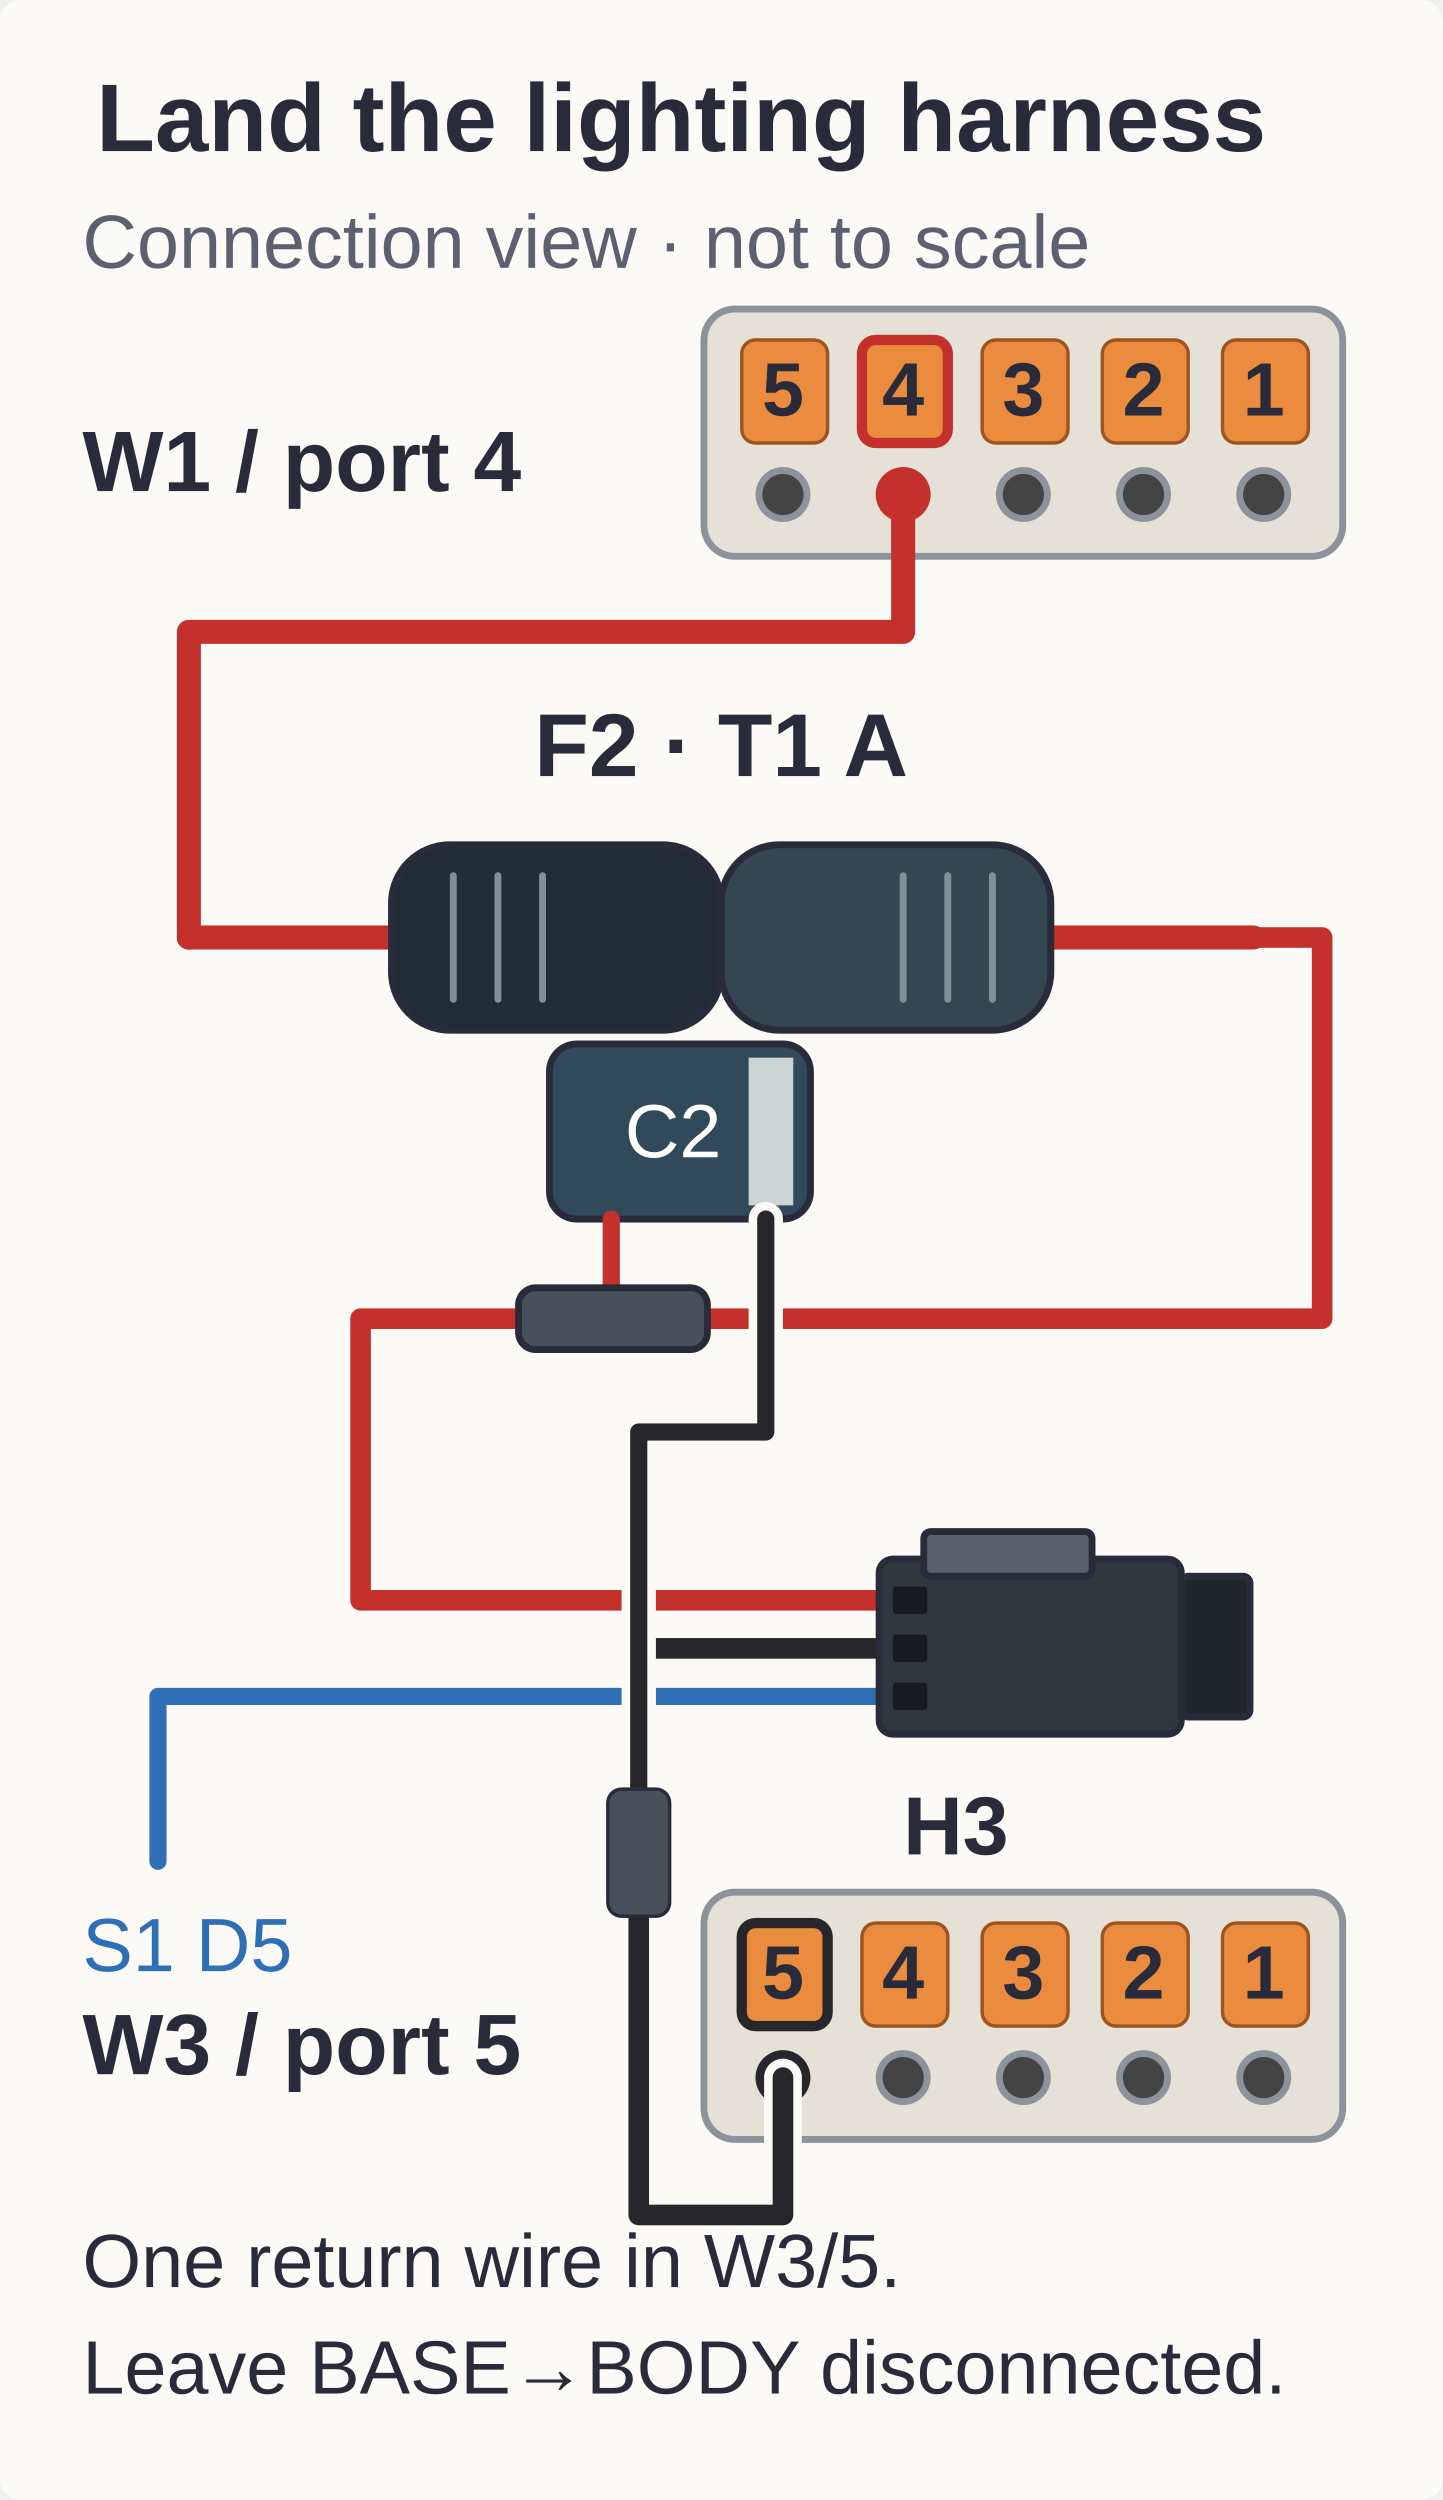
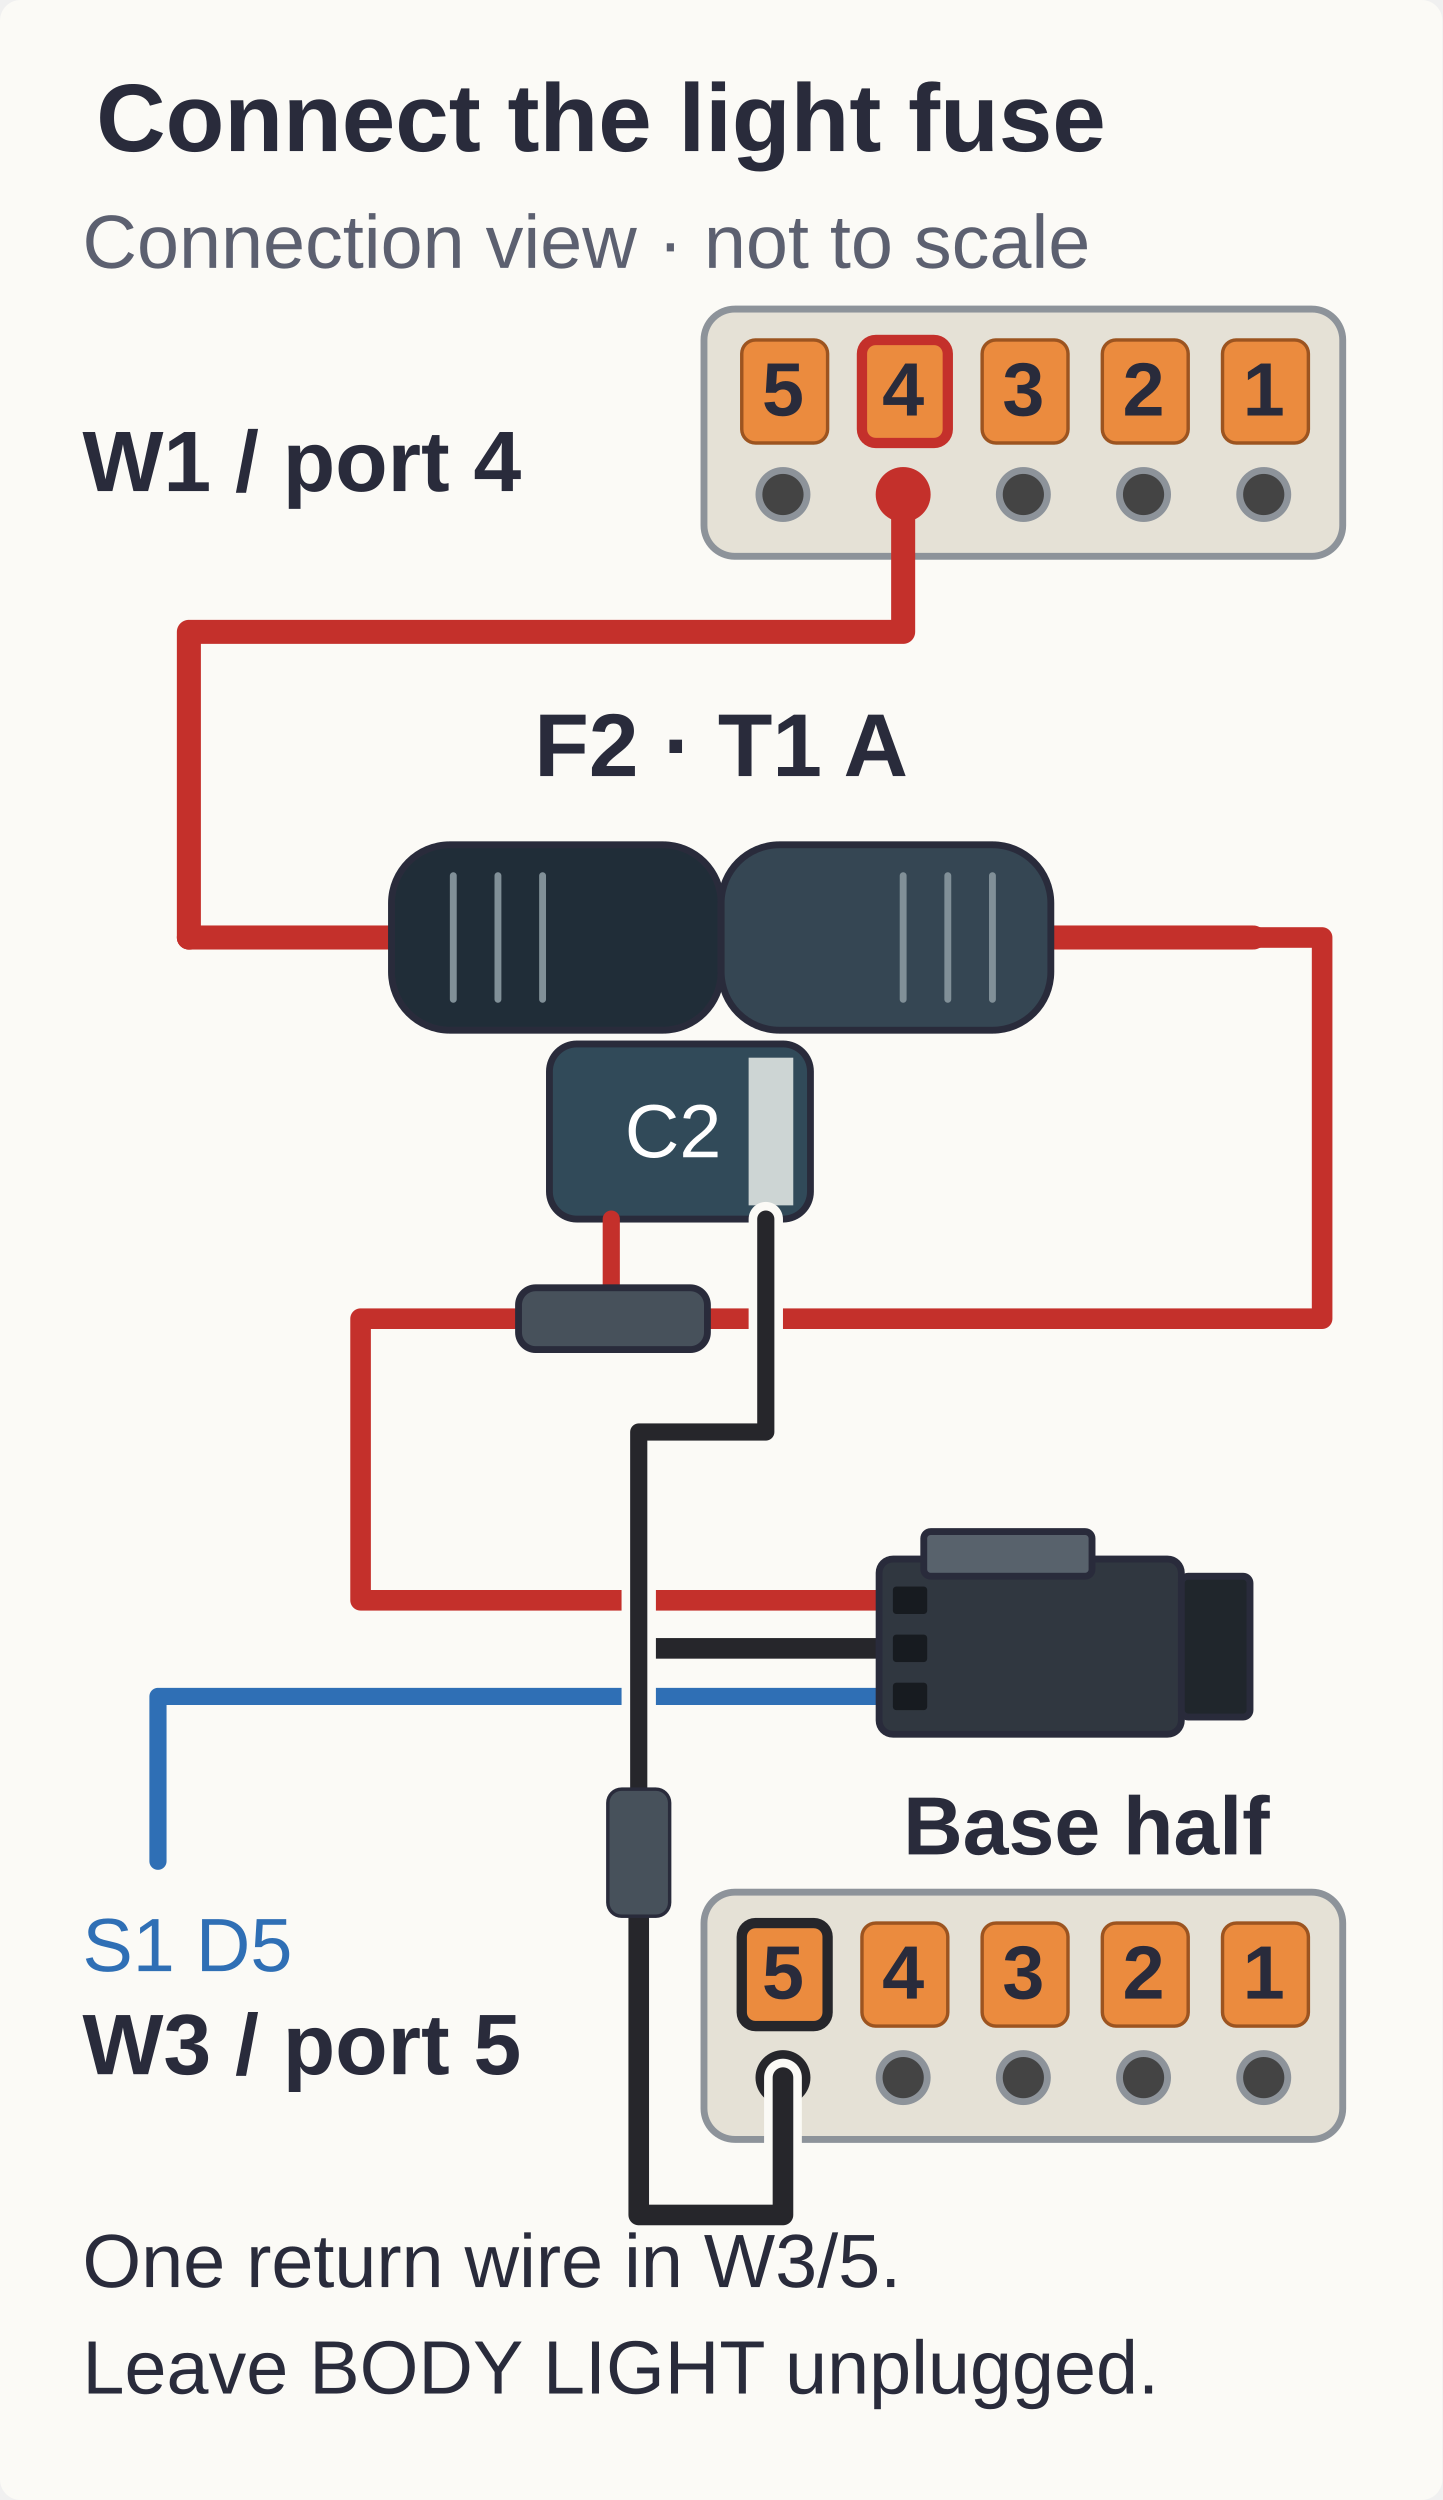
<svg xmlns="http://www.w3.org/2000/svg" viewBox="0 0 420 728" width="420" height="728" role="img">
  <defs>
    <marker id="arrow" viewBox="0 0 10 10" refX="8" refY="5" markerWidth="7" markerHeight="7" orient="auto-start-reverse">
      <path d="M0 0 L10 5 L0 10z" fill="#2f6fb5" />
    </marker>
  </defs>
  <rect x="0" y="0" width="420" height="728" rx="6" fill="#fbfaf6" stroke="none" stroke-width="2" />
-   <text x="28" y="44" font-family="Arial,Helvetica,sans-serif" font-size="28" fill="#292b3b" font-weight="700" text-anchor="start">Land the lighting harness</text>
+   <text x="28" y="44" font-family="Arial,Helvetica,sans-serif" font-size="28" fill="#292b3b" font-weight="700" text-anchor="start">Connect the light fuse</text>
  <text x="24" y="78" font-family="Arial,Helvetica,sans-serif" font-size="22" fill="#5c6070" font-weight="400" text-anchor="start">Connection view · not to scale</text>
  <text x="24" y="143" font-family="Arial,Helvetica,sans-serif" font-size="25" fill="#292b3b" font-weight="700" text-anchor="start">W1 / port 4</text>
  <rect x="205" y="90" width="186" height="72" rx="9" fill="#e5e1d6" stroke="#8d939a" stroke-width="2" />
  <rect x="216" y="99" width="25" height="30" rx="4" fill="#eb8b3e" stroke="#9c5420" stroke-width="1" />
  <text x="228" y="121" font-family="Arial,Helvetica,sans-serif" font-size="22" fill="#292b3b" font-weight="700" text-anchor="middle">5</text>
  <circle cx="228" cy="144" r="7" fill="#444" stroke="#8d939a" stroke-width="2" />
  <rect x="251" y="99" width="25" height="30" rx="4" fill="#eb8b3e" stroke="#c4302b" stroke-width="3" />
  <text x="263" y="121" font-family="Arial,Helvetica,sans-serif" font-size="22" fill="#292b3b" font-weight="700" text-anchor="middle">4</text>
  <circle cx="263" cy="144" r="7" fill="#c4302b" stroke="#c4302b" stroke-width="2" />
  <rect x="286" y="99" width="25" height="30" rx="4" fill="#eb8b3e" stroke="#9c5420" stroke-width="1" />
  <text x="298" y="121" font-family="Arial,Helvetica,sans-serif" font-size="22" fill="#292b3b" font-weight="700" text-anchor="middle">3</text>
  <circle cx="298" cy="144" r="7" fill="#444" stroke="#8d939a" stroke-width="2" />
  <rect x="321" y="99" width="25" height="30" rx="4" fill="#eb8b3e" stroke="#9c5420" stroke-width="1" />
  <text x="333" y="121" font-family="Arial,Helvetica,sans-serif" font-size="22" fill="#292b3b" font-weight="700" text-anchor="middle">2</text>
  <circle cx="333" cy="144" r="7" fill="#444" stroke="#8d939a" stroke-width="2" />
  <rect x="356" y="99" width="25" height="30" rx="4" fill="#eb8b3e" stroke="#9c5420" stroke-width="1" />
  <text x="368" y="121" font-family="Arial,Helvetica,sans-serif" font-size="22" fill="#292b3b" font-weight="700" text-anchor="middle">1</text>
  <circle cx="368" cy="144" r="7" fill="#444" stroke="#8d939a" stroke-width="2" />
  <path d="M55 273 L365 273" fill="none" stroke="#c4302b" stroke-width="7" stroke-linejoin="round" stroke-linecap="round" />
  <rect x="114" y="246" width="96" height="54" rx="17" fill="#202d38" stroke="#292b3b" stroke-width="2" />
  <rect x="210" y="246" width="96" height="54" rx="17" fill="#354653" stroke="#292b3b" stroke-width="2" />
  <path d="M132 255 L132 291" fill="none" stroke="#819098" stroke-width="2" stroke-linejoin="round" stroke-linecap="round" />
  <path d="M145 255 L145 291" fill="none" stroke="#819098" stroke-width="2" stroke-linejoin="round" stroke-linecap="round" />
  <path d="M158 255 L158 291" fill="none" stroke="#819098" stroke-width="2" stroke-linejoin="round" stroke-linecap="round" />
  <path d="M263 255 L263 291" fill="none" stroke="#819098" stroke-width="2" stroke-linejoin="round" stroke-linecap="round" />
  <path d="M276 255 L276 291" fill="none" stroke="#819098" stroke-width="2" stroke-linejoin="round" stroke-linecap="round" />
  <path d="M289 255 L289 291" fill="none" stroke="#819098" stroke-width="2" stroke-linejoin="round" stroke-linecap="round" />
  <text x="210" y="226" font-family="Arial,Helvetica,sans-serif" font-size="26" fill="#292b3b" font-weight="700" text-anchor="middle">F2 · T1 A</text>
  <text x="24" y="604" font-family="Arial,Helvetica,sans-serif" font-size="25" fill="#292b3b" font-weight="700" text-anchor="start">W3 / port 5</text>
  <rect x="205" y="551" width="186" height="72" rx="9" fill="#e5e1d6" stroke="#8d939a" stroke-width="2" />
  <rect x="216" y="560" width="25" height="30" rx="4" fill="#eb8b3e" stroke="#26262b" stroke-width="3" />
  <text x="228" y="582" font-family="Arial,Helvetica,sans-serif" font-size="22" fill="#292b3b" font-weight="700" text-anchor="middle">5</text>
  <circle cx="228" cy="605" r="7" fill="#26262b" stroke="#26262b" stroke-width="2" />
  <rect x="251" y="560" width="25" height="30" rx="4" fill="#eb8b3e" stroke="#9c5420" stroke-width="1" />
  <text x="263" y="582" font-family="Arial,Helvetica,sans-serif" font-size="22" fill="#292b3b" font-weight="700" text-anchor="middle">4</text>
  <circle cx="263" cy="605" r="7" fill="#444" stroke="#8d939a" stroke-width="2" />
  <rect x="286" y="560" width="25" height="30" rx="4" fill="#eb8b3e" stroke="#9c5420" stroke-width="1" />
  <text x="298" y="582" font-family="Arial,Helvetica,sans-serif" font-size="22" fill="#292b3b" font-weight="700" text-anchor="middle">3</text>
  <circle cx="298" cy="605" r="7" fill="#444" stroke="#8d939a" stroke-width="2" />
  <rect x="321" y="560" width="25" height="30" rx="4" fill="#eb8b3e" stroke="#9c5420" stroke-width="1" />
  <text x="333" y="582" font-family="Arial,Helvetica,sans-serif" font-size="22" fill="#292b3b" font-weight="700" text-anchor="middle">2</text>
  <circle cx="333" cy="605" r="7" fill="#444" stroke="#8d939a" stroke-width="2" />
  <rect x="356" y="560" width="25" height="30" rx="4" fill="#eb8b3e" stroke="#9c5420" stroke-width="1" />
  <text x="368" y="582" font-family="Arial,Helvetica,sans-serif" font-size="22" fill="#292b3b" font-weight="700" text-anchor="middle">1</text>
  <circle cx="368" cy="605" r="7" fill="#444" stroke="#8d939a" stroke-width="2" />
  <path d="M263 144 L263 184 L55 184 L55 273" fill="none" stroke="#c4302b" stroke-width="7" stroke-linejoin="round" stroke-linecap="round" />
  <path d="M365 273 L385 273 L385 384 L105 384 L105 466 L256 466" fill="none" stroke="#c4302b" stroke-width="6" stroke-linejoin="round" stroke-linecap="round" />
  <path d="M256 480 L186 480 L186 645 L228 645 L228 605" fill="none" stroke="#fbfaf6" stroke-width="11" stroke-linejoin="round" stroke-linecap="round" />
  <path d="M256 480 L186 480 L186 645 L228 645 L228 605" fill="none" stroke="#26262b" stroke-width="6" stroke-linejoin="round" stroke-linecap="round" />
  <path d="M256 494 L46 494 L46 542" fill="none" stroke="#2f6fb5" stroke-width="5" stroke-linejoin="round" stroke-linecap="round" />
  <rect x="256" y="454" width="88" height="51" rx="4" fill="#303740" stroke="#292b3b" stroke-width="2" />
  <rect x="269" y="446" width="49" height="13" rx="2" fill="#58626c" stroke="#292b3b" stroke-width="2" />
  <rect x="344" y="459" width="20" height="41" rx="2" fill="#20262c" stroke="#292b3b" stroke-width="2" />
  <rect x="260" y="462" width="10" height="8" rx="1" fill="#171b20" stroke="none" stroke-width="2" />
  <rect x="260" y="476" width="10" height="8" rx="1" fill="#171b20" stroke="none" stroke-width="2" />
  <rect x="260" y="490" width="10" height="8" rx="1" fill="#171b20" stroke="none" stroke-width="2" />
  <rect x="160" y="304" width="76" height="51" rx="8" fill="#314a59" stroke="#292b3b" stroke-width="2" />
  <rect x="218" y="308" width="13" height="43" rx="0" fill="#cdd5d4" stroke="none" stroke-width="2" />
  <text x="196" y="337" font-family="Arial,Helvetica,sans-serif" font-size="22" fill="#fff" font-weight="400" text-anchor="middle">C2</text>
  <path d="M178 355 L178 384" fill="none" stroke="#c4302b" stroke-width="5" stroke-linejoin="round" stroke-linecap="round" />
  <path d="M223 355 L223 417 L186 417 L186 551" fill="none" stroke="#fbfaf6" stroke-width="10" stroke-linejoin="round" stroke-linecap="round" />
  <path d="M223 355 L223 417 L186 417 L186 551" fill="none" stroke="#26262b" stroke-width="5" stroke-linejoin="round" stroke-linecap="round" />
  <rect x="151" y="375" width="55" height="18" rx="5" fill="#47515b" stroke="#292b3b" stroke-width="2" />
  <rect x="177" y="521" width="18" height="37" rx="4" fill="#47515b" stroke="#292b3b" stroke-width="1" />
-   <text x="263" y="540" font-family="Arial,Helvetica,sans-serif" font-size="24" fill="#292b3b" font-weight="700" text-anchor="start">H3</text>
+   <text x="263" y="540" font-family="Arial,Helvetica,sans-serif" font-size="24" fill="#292b3b" font-weight="700" text-anchor="start">Base half</text>
  <text x="24" y="574" font-family="Arial,Helvetica,sans-serif" font-size="22" fill="#2f6fb5" font-weight="400" text-anchor="start">S1 D5</text>
  <text x="24" y="666" font-family="Arial,Helvetica,sans-serif" font-size="22" fill="#292b3b" font-weight="400" text-anchor="start">One return wire in W3/5.</text>
-   <text x="24" y="697" font-family="Arial,Helvetica,sans-serif" font-size="22" fill="#292b3b" font-weight="400" text-anchor="start">Leave BASE→BODY disconnected.</text>
+   <text x="24" y="697" font-family="Arial,Helvetica,sans-serif" font-size="22" fill="#292b3b" font-weight="400" text-anchor="start">Leave BODY LIGHT unplugged.</text>
</svg>
